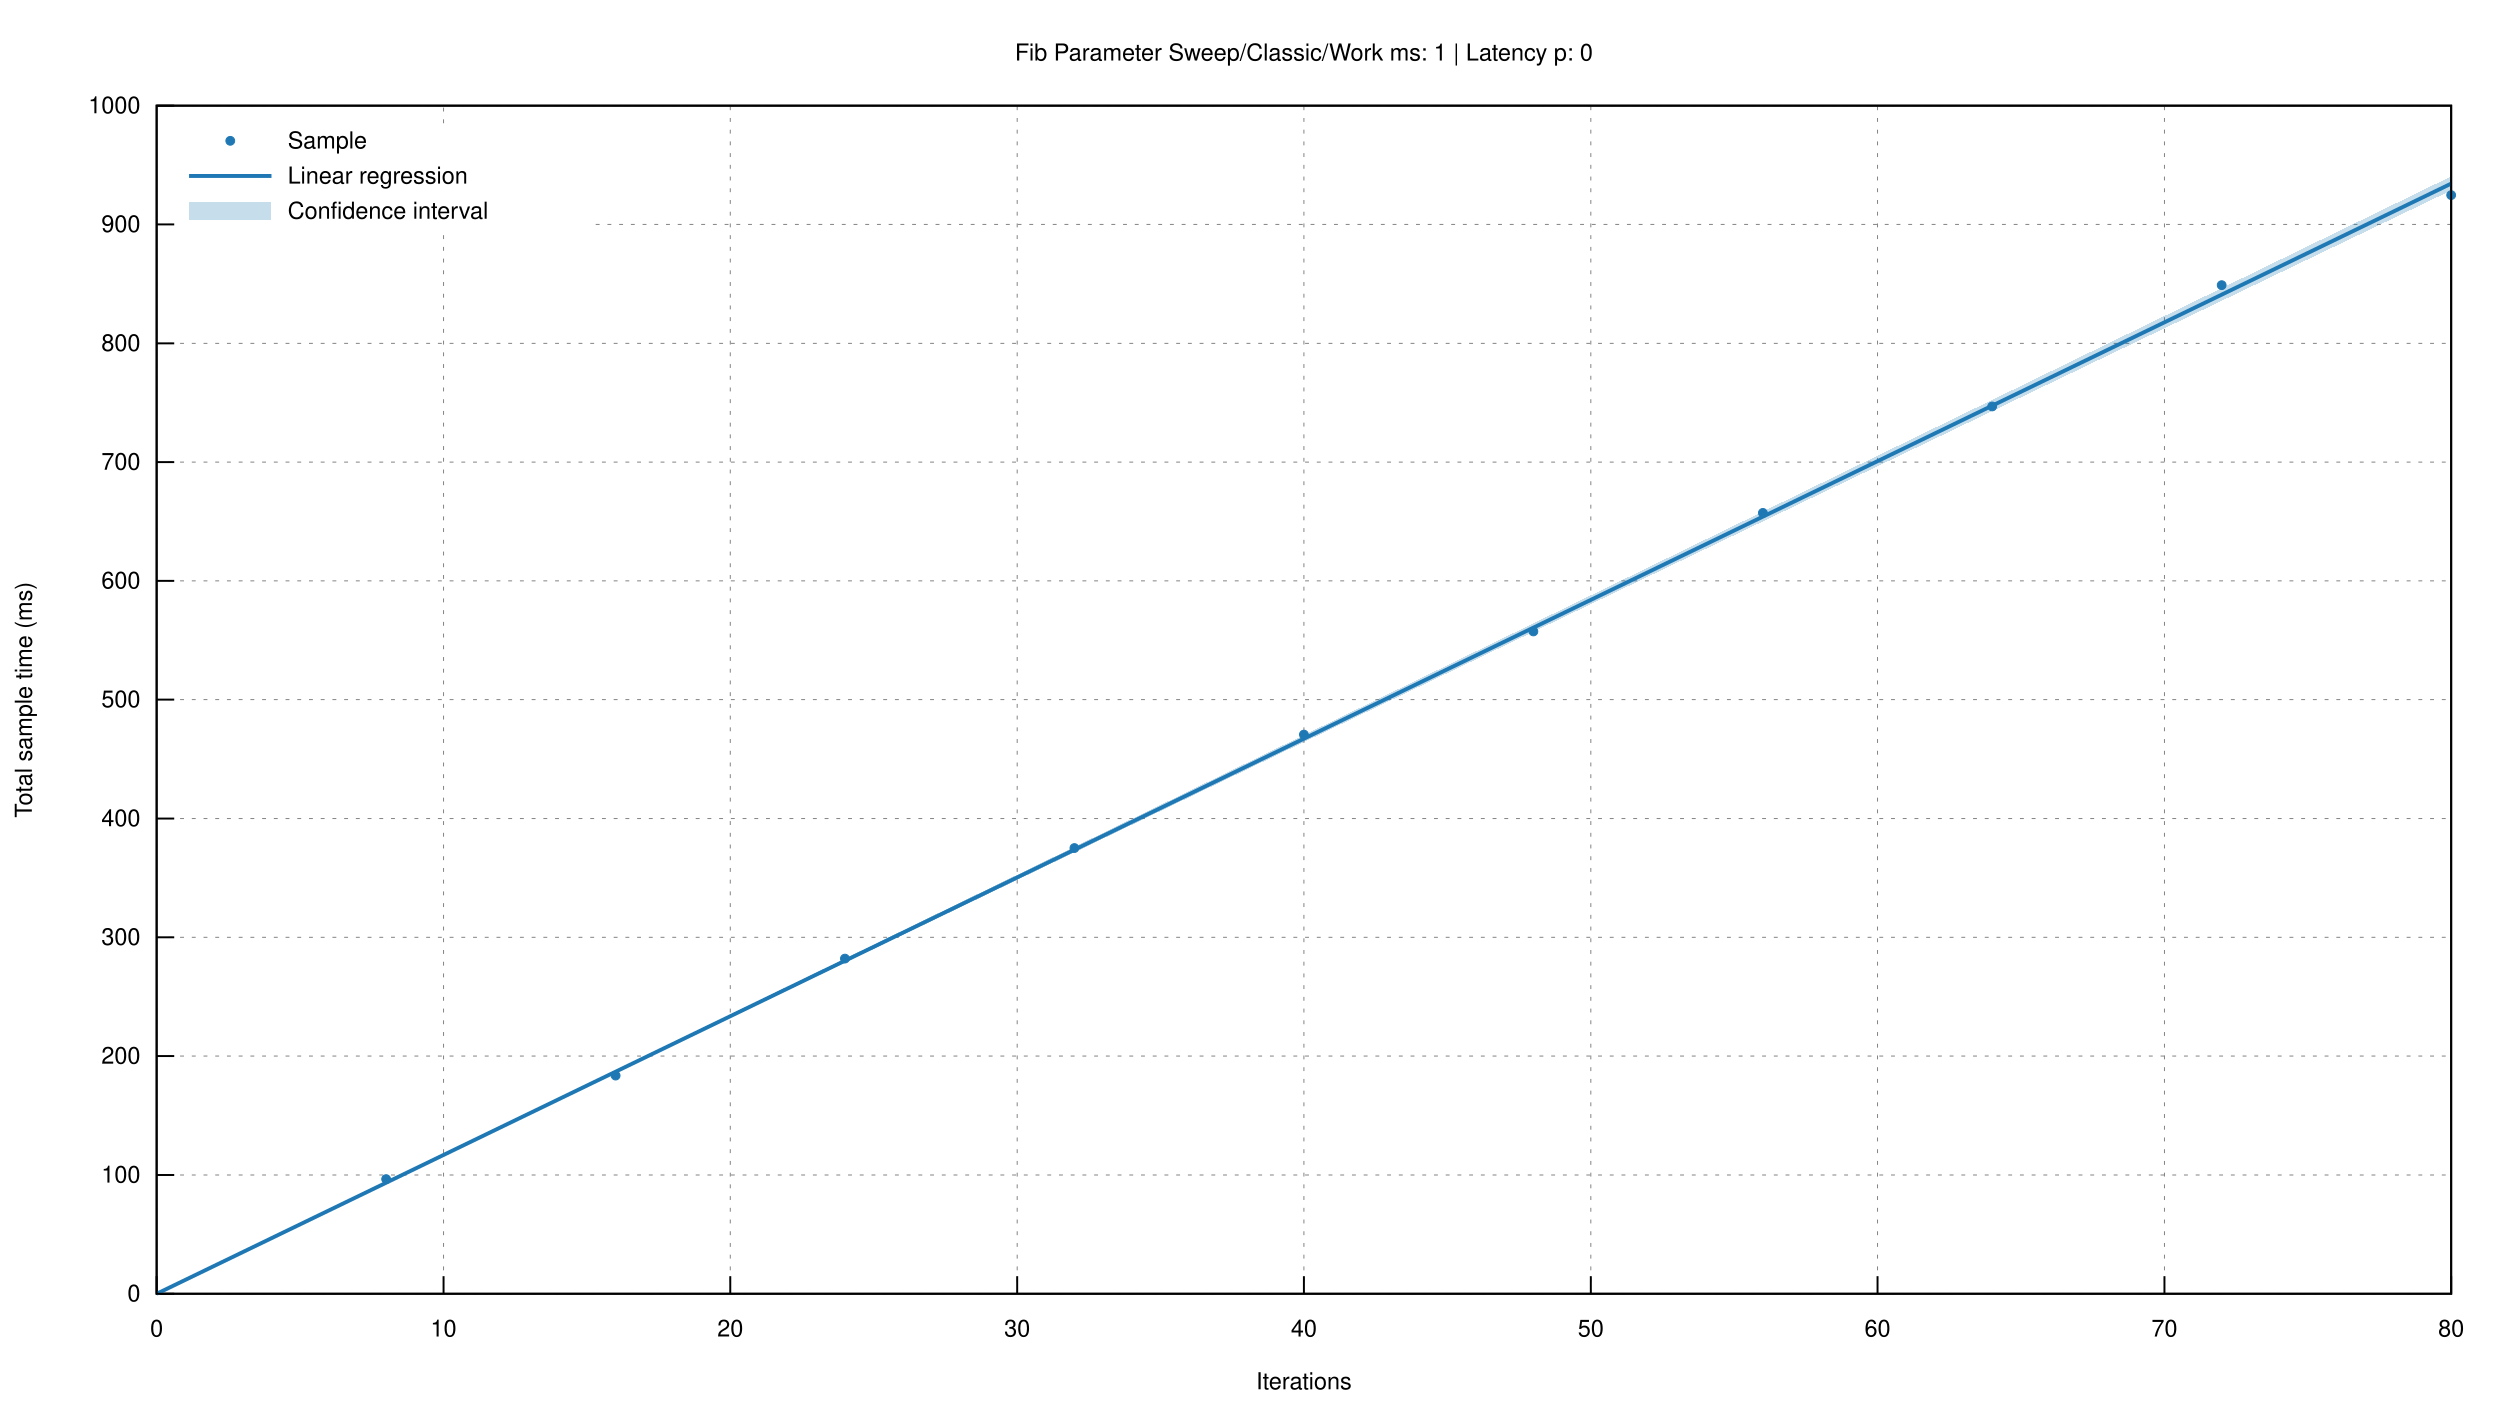
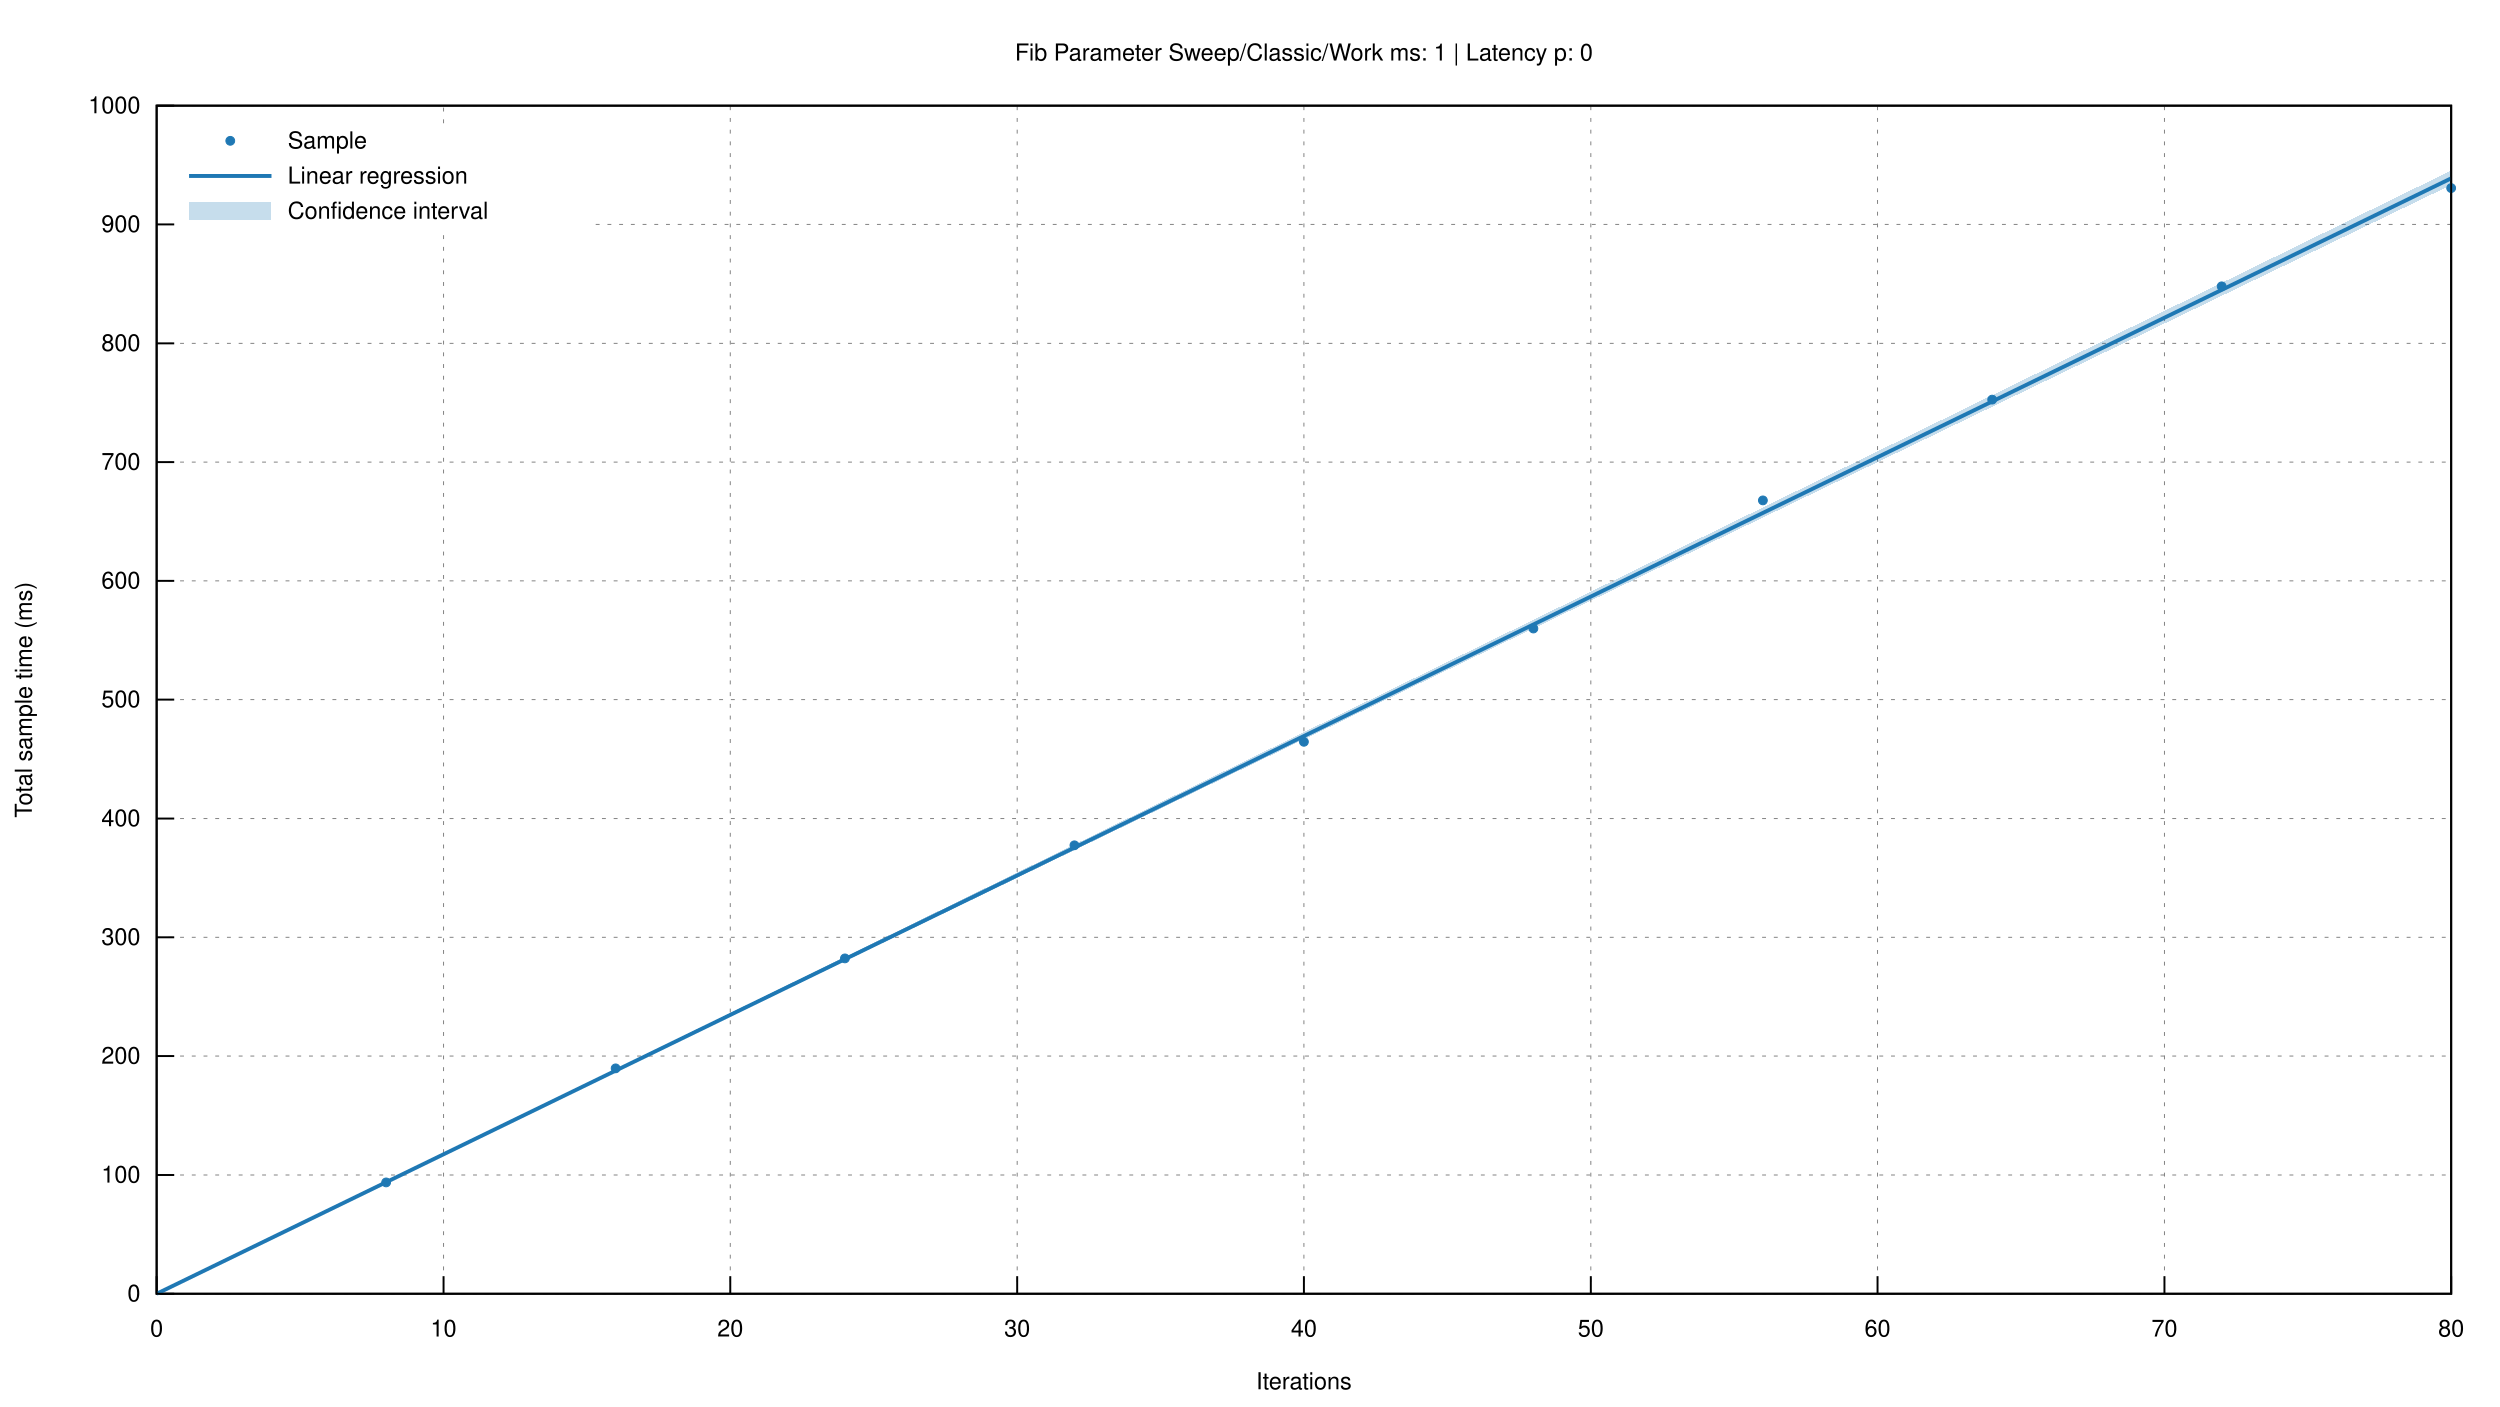
<svg xmlns="http://www.w3.org/2000/svg" xmlns:xlink="http://www.w3.org/1999/xlink" viewBox="0 0 1280 720">
  <g id="gnuplot_canvas">
    <rect x="0" y="0" width="1280" height="720" fill="none" />
    <defs>
      <circle id="gpDot" r="0.5" stroke-width="0.5" />
      <path id="gpPt0" stroke-width="0.222" stroke="currentColor" d="M-1,0 h2 M0,-1 v2" />
      <path id="gpPt1" stroke-width="0.222" stroke="currentColor" d="M-1,-1 L1,1 M1,-1 L-1,1" />
      <path id="gpPt2" stroke-width="0.222" stroke="currentColor" d="M-1,0 L1,0 M0,-1 L0,1 M-1,-1 L1,1 M-1,1 L1,-1" />
      <rect id="gpPt3" stroke-width="0.222" stroke="currentColor" x="-1" y="-1" width="2" height="2" />
      <rect id="gpPt4" stroke-width="0.222" stroke="currentColor" fill="currentColor" x="-1" y="-1" width="2" height="2" />
      <circle id="gpPt5" stroke-width="0.222" stroke="currentColor" cx="0" cy="0" r="1" />
      <use xlink:href="#gpPt5" id="gpPt6" fill="currentColor" stroke="none" />
      <path id="gpPt7" stroke-width="0.222" stroke="currentColor" d="M0,-1.33 L-1.33,0.67 L1.33,0.67 z" />
      <use xlink:href="#gpPt7" id="gpPt8" fill="currentColor" stroke="none" />
      <use xlink:href="#gpPt7" id="gpPt9" stroke="currentColor" transform="rotate(180)" />
      <use xlink:href="#gpPt9" id="gpPt10" fill="currentColor" stroke="none" />
      <use xlink:href="#gpPt3" id="gpPt11" stroke="currentColor" transform="rotate(45)" />
      <use xlink:href="#gpPt11" id="gpPt12" fill="currentColor" stroke="none" />
      <path id="gpPt13" stroke-width="0.222" stroke="currentColor" d="M0,1.330 L1.265,0.411 L0.782,-1.067 L-0.782,-1.076 L-1.265,0.411 z" />
      <use xlink:href="#gpPt13" id="gpPt14" fill="currentColor" stroke="none" />
      <filter id="textbox" filterUnits="objectBoundingBox" x="0" y="0" height="1" width="1">
        <feFlood flood-color="white" flood-opacity="1" result="bgnd" />
        <feComposite in="SourceGraphic" in2="bgnd" operator="atop" />
      </filter>
      <filter id="greybox" filterUnits="objectBoundingBox" x="0" y="0" height="1" width="1">
        <feFlood flood-color="lightgrey" flood-opacity="1" result="grey" />
        <feComposite in="SourceGraphic" in2="grey" operator="atop" />
      </filter>
    </defs>
    <g fill="none" color="white" stroke="currentColor" stroke-width="1.00" stroke-linecap="butt" stroke-linejoin="miter">
</g>
    <g fill="none" color="black" stroke="currentColor" stroke-width="1.00" stroke-linecap="butt" stroke-linejoin="miter">
</g>
    <g fill="none" color="black" stroke="black" stroke-width="0.50" stroke-linecap="butt" stroke-linejoin="miter">
</g>
    <g fill="none" color="gray" stroke="currentColor" stroke-width="0.50" stroke-linecap="butt" stroke-linejoin="miter">
      <path stroke="gray" stroke-dasharray="2,4" class="gridline" d="M80.2,662.4 L1255.0,662.4  " />
    </g>
    <g fill="none" color="gray" stroke="gray" stroke-width="1.00" stroke-linecap="butt" stroke-linejoin="miter">
</g>
    <g fill="none" color="black" stroke="currentColor" stroke-width="1.00" stroke-linecap="butt" stroke-linejoin="miter">
      <path stroke="black" d="M80.2,662.4 L89.2,662.4  " />
      <g transform="translate(71.9,666.3)" stroke="none" fill="black" font-family="Helvetica" font-size="12.00" text-anchor="end">
        <text>
          <tspan font-family="Helvetica"> 0</tspan>
        </text>
      </g>
    </g>
    <g fill="none" color="black" stroke="currentColor" stroke-width="1.00" stroke-linecap="butt" stroke-linejoin="miter">
</g>
    <g fill="none" color="black" stroke="black" stroke-width="0.50" stroke-linecap="butt" stroke-linejoin="miter">
</g>
    <g fill="none" color="gray" stroke="currentColor" stroke-width="0.50" stroke-linecap="butt" stroke-linejoin="miter">
      <path stroke="gray" stroke-dasharray="2,4" class="gridline" d="M80.2,601.6 L1255.0,601.6  " />
    </g>
    <g fill="none" color="gray" stroke="gray" stroke-width="1.00" stroke-linecap="butt" stroke-linejoin="miter">
</g>
    <g fill="none" color="black" stroke="currentColor" stroke-width="1.00" stroke-linecap="butt" stroke-linejoin="miter">
      <path stroke="black" d="M80.2,601.6 L89.2,601.6  " />
      <g transform="translate(71.9,605.5)" stroke="none" fill="black" font-family="Helvetica" font-size="12.00" text-anchor="end">
        <text>
          <tspan font-family="Helvetica"> 100</tspan>
        </text>
      </g>
    </g>
    <g fill="none" color="black" stroke="currentColor" stroke-width="1.00" stroke-linecap="butt" stroke-linejoin="miter">
</g>
    <g fill="none" color="black" stroke="black" stroke-width="0.50" stroke-linecap="butt" stroke-linejoin="miter">
</g>
    <g fill="none" color="gray" stroke="currentColor" stroke-width="0.50" stroke-linecap="butt" stroke-linejoin="miter">
      <path stroke="gray" stroke-dasharray="2,4" class="gridline" d="M80.2,540.7 L1255.0,540.7  " />
    </g>
    <g fill="none" color="gray" stroke="gray" stroke-width="1.00" stroke-linecap="butt" stroke-linejoin="miter">
</g>
    <g fill="none" color="black" stroke="currentColor" stroke-width="1.00" stroke-linecap="butt" stroke-linejoin="miter">
      <path stroke="black" d="M80.2,540.7 L89.2,540.7  " />
      <g transform="translate(71.9,544.6)" stroke="none" fill="black" font-family="Helvetica" font-size="12.00" text-anchor="end">
        <text>
          <tspan font-family="Helvetica"> 200</tspan>
        </text>
      </g>
    </g>
    <g fill="none" color="black" stroke="currentColor" stroke-width="1.00" stroke-linecap="butt" stroke-linejoin="miter">
</g>
    <g fill="none" color="black" stroke="black" stroke-width="0.50" stroke-linecap="butt" stroke-linejoin="miter">
</g>
    <g fill="none" color="gray" stroke="currentColor" stroke-width="0.50" stroke-linecap="butt" stroke-linejoin="miter">
      <path stroke="gray" stroke-dasharray="2,4" class="gridline" d="M80.2,479.9 L1255.0,479.9  " />
    </g>
    <g fill="none" color="gray" stroke="gray" stroke-width="1.00" stroke-linecap="butt" stroke-linejoin="miter">
</g>
    <g fill="none" color="black" stroke="currentColor" stroke-width="1.00" stroke-linecap="butt" stroke-linejoin="miter">
      <path stroke="black" d="M80.2,479.9 L89.2,479.9  " />
      <g transform="translate(71.9,483.8)" stroke="none" fill="black" font-family="Helvetica" font-size="12.00" text-anchor="end">
        <text>
          <tspan font-family="Helvetica"> 300</tspan>
        </text>
      </g>
    </g>
    <g fill="none" color="black" stroke="currentColor" stroke-width="1.00" stroke-linecap="butt" stroke-linejoin="miter">
</g>
    <g fill="none" color="black" stroke="black" stroke-width="0.50" stroke-linecap="butt" stroke-linejoin="miter">
</g>
    <g fill="none" color="gray" stroke="currentColor" stroke-width="0.50" stroke-linecap="butt" stroke-linejoin="miter">
      <path stroke="gray" stroke-dasharray="2,4" class="gridline" d="M80.2,419.1 L1255.0,419.1  " />
    </g>
    <g fill="none" color="gray" stroke="gray" stroke-width="1.00" stroke-linecap="butt" stroke-linejoin="miter">
</g>
    <g fill="none" color="black" stroke="currentColor" stroke-width="1.00" stroke-linecap="butt" stroke-linejoin="miter">
      <path stroke="black" d="M80.2,419.1 L89.2,419.1  " />
      <g transform="translate(71.9,423.0)" stroke="none" fill="black" font-family="Helvetica" font-size="12.00" text-anchor="end">
        <text>
          <tspan font-family="Helvetica"> 400</tspan>
        </text>
      </g>
    </g>
    <g fill="none" color="black" stroke="currentColor" stroke-width="1.00" stroke-linecap="butt" stroke-linejoin="miter">
</g>
    <g fill="none" color="black" stroke="black" stroke-width="0.50" stroke-linecap="butt" stroke-linejoin="miter">
</g>
    <g fill="none" color="gray" stroke="currentColor" stroke-width="0.50" stroke-linecap="butt" stroke-linejoin="miter">
      <path stroke="gray" stroke-dasharray="2,4" class="gridline" d="M80.2,358.2 L1255.0,358.2  " />
    </g>
    <g fill="none" color="gray" stroke="gray" stroke-width="1.00" stroke-linecap="butt" stroke-linejoin="miter">
</g>
    <g fill="none" color="black" stroke="currentColor" stroke-width="1.00" stroke-linecap="butt" stroke-linejoin="miter">
      <path stroke="black" d="M80.2,358.2 L89.2,358.2  " />
      <g transform="translate(71.9,362.1)" stroke="none" fill="black" font-family="Helvetica" font-size="12.00" text-anchor="end">
        <text>
          <tspan font-family="Helvetica"> 500</tspan>
        </text>
      </g>
    </g>
    <g fill="none" color="black" stroke="currentColor" stroke-width="1.00" stroke-linecap="butt" stroke-linejoin="miter">
</g>
    <g fill="none" color="black" stroke="black" stroke-width="0.50" stroke-linecap="butt" stroke-linejoin="miter">
</g>
    <g fill="none" color="gray" stroke="currentColor" stroke-width="0.50" stroke-linecap="butt" stroke-linejoin="miter">
      <path stroke="gray" stroke-dasharray="2,4" class="gridline" d="M80.2,297.4 L1255.0,297.4  " />
    </g>
    <g fill="none" color="gray" stroke="gray" stroke-width="1.00" stroke-linecap="butt" stroke-linejoin="miter">
</g>
    <g fill="none" color="black" stroke="currentColor" stroke-width="1.00" stroke-linecap="butt" stroke-linejoin="miter">
      <path stroke="black" d="M80.2,297.4 L89.2,297.4  " />
      <g transform="translate(71.9,301.3)" stroke="none" fill="black" font-family="Helvetica" font-size="12.00" text-anchor="end">
        <text>
          <tspan font-family="Helvetica"> 600</tspan>
        </text>
      </g>
    </g>
    <g fill="none" color="black" stroke="currentColor" stroke-width="1.00" stroke-linecap="butt" stroke-linejoin="miter">
</g>
    <g fill="none" color="black" stroke="black" stroke-width="0.50" stroke-linecap="butt" stroke-linejoin="miter">
</g>
    <g fill="none" color="gray" stroke="currentColor" stroke-width="0.50" stroke-linecap="butt" stroke-linejoin="miter">
      <path stroke="gray" stroke-dasharray="2,4" class="gridline" d="M80.2,236.6 L1255.0,236.6  " />
    </g>
    <g fill="none" color="gray" stroke="gray" stroke-width="1.00" stroke-linecap="butt" stroke-linejoin="miter">
</g>
    <g fill="none" color="black" stroke="currentColor" stroke-width="1.00" stroke-linecap="butt" stroke-linejoin="miter">
      <path stroke="black" d="M80.2,236.6 L89.2,236.6  " />
      <g transform="translate(71.9,240.5)" stroke="none" fill="black" font-family="Helvetica" font-size="12.00" text-anchor="end">
        <text>
          <tspan font-family="Helvetica"> 700</tspan>
        </text>
      </g>
    </g>
    <g fill="none" color="black" stroke="currentColor" stroke-width="1.00" stroke-linecap="butt" stroke-linejoin="miter">
</g>
    <g fill="none" color="black" stroke="black" stroke-width="0.50" stroke-linecap="butt" stroke-linejoin="miter">
</g>
    <g fill="none" color="gray" stroke="currentColor" stroke-width="0.50" stroke-linecap="butt" stroke-linejoin="miter">
      <path stroke="gray" stroke-dasharray="2,4" class="gridline" d="M80.2,175.8 L1255.0,175.8  " />
    </g>
    <g fill="none" color="gray" stroke="gray" stroke-width="1.00" stroke-linecap="butt" stroke-linejoin="miter">
</g>
    <g fill="none" color="black" stroke="currentColor" stroke-width="1.00" stroke-linecap="butt" stroke-linejoin="miter">
      <path stroke="black" d="M80.2,175.8 L89.2,175.8  " />
      <g transform="translate(71.9,179.7)" stroke="none" fill="black" font-family="Helvetica" font-size="12.00" text-anchor="end">
        <text>
          <tspan font-family="Helvetica"> 800</tspan>
        </text>
      </g>
    </g>
    <g fill="none" color="black" stroke="currentColor" stroke-width="1.00" stroke-linecap="butt" stroke-linejoin="miter">
</g>
    <g fill="none" color="black" stroke="black" stroke-width="0.50" stroke-linecap="butt" stroke-linejoin="miter">
</g>
    <g fill="none" color="gray" stroke="currentColor" stroke-width="0.50" stroke-linecap="butt" stroke-linejoin="miter">
      <path stroke="gray" stroke-dasharray="2,4" class="gridline" d="M80.2,114.9 L88.5,114.9 M305.0,114.9 L1255.0,114.9  " />
    </g>
    <g fill="none" color="gray" stroke="gray" stroke-width="1.00" stroke-linecap="butt" stroke-linejoin="miter">
</g>
    <g fill="none" color="black" stroke="currentColor" stroke-width="1.00" stroke-linecap="butt" stroke-linejoin="miter">
      <path stroke="black" d="M80.2,114.9 L89.2,114.9  " />
      <g transform="translate(71.9,118.8)" stroke="none" fill="black" font-family="Helvetica" font-size="12.00" text-anchor="end">
        <text>
          <tspan font-family="Helvetica"> 900</tspan>
        </text>
      </g>
    </g>
    <g fill="none" color="black" stroke="currentColor" stroke-width="1.00" stroke-linecap="butt" stroke-linejoin="miter">
</g>
    <g fill="none" color="black" stroke="black" stroke-width="0.50" stroke-linecap="butt" stroke-linejoin="miter">
</g>
    <g fill="none" color="gray" stroke="currentColor" stroke-width="0.50" stroke-linecap="butt" stroke-linejoin="miter">
      <path stroke="gray" stroke-dasharray="2,4" class="gridline" d="M80.2,54.1 L1255.0,54.1  " />
    </g>
    <g fill="none" color="gray" stroke="gray" stroke-width="1.00" stroke-linecap="butt" stroke-linejoin="miter">
</g>
    <g fill="none" color="black" stroke="currentColor" stroke-width="1.00" stroke-linecap="butt" stroke-linejoin="miter">
      <path stroke="black" d="M80.2,54.1 L89.2,54.1  " />
      <g transform="translate(71.9,58.0)" stroke="none" fill="black" font-family="Helvetica" font-size="12.00" text-anchor="end">
        <text>
          <tspan font-family="Helvetica"> 1000</tspan>
        </text>
      </g>
    </g>
    <g fill="none" color="black" stroke="currentColor" stroke-width="1.00" stroke-linecap="butt" stroke-linejoin="miter">
</g>
    <g fill="none" color="black" stroke="black" stroke-width="0.50" stroke-linecap="butt" stroke-linejoin="miter">
</g>
    <g fill="none" color="gray" stroke="currentColor" stroke-width="0.50" stroke-linecap="butt" stroke-linejoin="miter">
      <path stroke="gray" stroke-dasharray="2,4" class="gridline" d="M80.2,662.4 L80.2,54.1  " />
    </g>
    <g fill="none" color="gray" stroke="gray" stroke-width="1.00" stroke-linecap="butt" stroke-linejoin="miter">
</g>
    <g fill="none" color="black" stroke="currentColor" stroke-width="1.00" stroke-linecap="butt" stroke-linejoin="miter">
      <path stroke="black" d="M80.2,662.4 L80.2,653.4  " />
      <g transform="translate(80.2,684.3)" stroke="none" fill="black" font-family="Helvetica" font-size="12.00" text-anchor="middle">
        <text>
          <tspan font-family="Helvetica"> 0</tspan>
        </text>
      </g>
    </g>
    <g fill="none" color="black" stroke="currentColor" stroke-width="1.00" stroke-linecap="butt" stroke-linejoin="miter">
</g>
    <g fill="none" color="black" stroke="black" stroke-width="0.50" stroke-linecap="butt" stroke-linejoin="miter">
</g>
    <g fill="none" color="gray" stroke="currentColor" stroke-width="0.50" stroke-linecap="butt" stroke-linejoin="miter">
      <path stroke="gray" stroke-dasharray="2,4" class="gridline" d="M227.1,662.4 L227.1,117.1 M227.1,63.1 L227.1,54.1  " />
    </g>
    <g fill="none" color="gray" stroke="gray" stroke-width="1.00" stroke-linecap="butt" stroke-linejoin="miter">
</g>
    <g fill="none" color="black" stroke="currentColor" stroke-width="1.00" stroke-linecap="butt" stroke-linejoin="miter">
      <path stroke="black" d="M227.1,662.4 L227.1,653.4  " />
      <g transform="translate(227.1,684.3)" stroke="none" fill="black" font-family="Helvetica" font-size="12.00" text-anchor="middle">
        <text>
          <tspan font-family="Helvetica"> 10</tspan>
        </text>
      </g>
    </g>
    <g fill="none" color="black" stroke="currentColor" stroke-width="1.00" stroke-linecap="butt" stroke-linejoin="miter">
</g>
    <g fill="none" color="black" stroke="black" stroke-width="0.50" stroke-linecap="butt" stroke-linejoin="miter">
</g>
    <g fill="none" color="gray" stroke="currentColor" stroke-width="0.50" stroke-linecap="butt" stroke-linejoin="miter">
      <path stroke="gray" stroke-dasharray="2,4" class="gridline" d="M373.9,662.4 L373.9,54.1  " />
    </g>
    <g fill="none" color="gray" stroke="gray" stroke-width="1.00" stroke-linecap="butt" stroke-linejoin="miter">
</g>
    <g fill="none" color="black" stroke="currentColor" stroke-width="1.00" stroke-linecap="butt" stroke-linejoin="miter">
      <path stroke="black" d="M373.9,662.4 L373.9,653.4  " />
      <g transform="translate(373.9,684.3)" stroke="none" fill="black" font-family="Helvetica" font-size="12.00" text-anchor="middle">
        <text>
          <tspan font-family="Helvetica"> 20</tspan>
        </text>
      </g>
    </g>
    <g fill="none" color="black" stroke="currentColor" stroke-width="1.00" stroke-linecap="butt" stroke-linejoin="miter">
</g>
    <g fill="none" color="black" stroke="black" stroke-width="0.50" stroke-linecap="butt" stroke-linejoin="miter">
</g>
    <g fill="none" color="gray" stroke="currentColor" stroke-width="0.50" stroke-linecap="butt" stroke-linejoin="miter">
      <path stroke="gray" stroke-dasharray="2,4" class="gridline" d="M520.8,662.4 L520.8,54.1  " />
    </g>
    <g fill="none" color="gray" stroke="gray" stroke-width="1.00" stroke-linecap="butt" stroke-linejoin="miter">
</g>
    <g fill="none" color="black" stroke="currentColor" stroke-width="1.00" stroke-linecap="butt" stroke-linejoin="miter">
      <path stroke="black" d="M520.8,662.4 L520.8,653.4  " />
      <g transform="translate(520.8,684.3)" stroke="none" fill="black" font-family="Helvetica" font-size="12.00" text-anchor="middle">
        <text>
          <tspan font-family="Helvetica"> 30</tspan>
        </text>
      </g>
    </g>
    <g fill="none" color="black" stroke="currentColor" stroke-width="1.00" stroke-linecap="butt" stroke-linejoin="miter">
</g>
    <g fill="none" color="black" stroke="black" stroke-width="0.50" stroke-linecap="butt" stroke-linejoin="miter">
</g>
    <g fill="none" color="gray" stroke="currentColor" stroke-width="0.50" stroke-linecap="butt" stroke-linejoin="miter">
      <path stroke="gray" stroke-dasharray="2,4" class="gridline" d="M667.6,662.4 L667.6,54.1  " />
    </g>
    <g fill="none" color="gray" stroke="gray" stroke-width="1.00" stroke-linecap="butt" stroke-linejoin="miter">
</g>
    <g fill="none" color="black" stroke="currentColor" stroke-width="1.00" stroke-linecap="butt" stroke-linejoin="miter">
      <path stroke="black" d="M667.6,662.4 L667.6,653.4  " />
      <g transform="translate(667.6,684.3)" stroke="none" fill="black" font-family="Helvetica" font-size="12.00" text-anchor="middle">
        <text>
          <tspan font-family="Helvetica"> 40</tspan>
        </text>
      </g>
    </g>
    <g fill="none" color="black" stroke="currentColor" stroke-width="1.00" stroke-linecap="butt" stroke-linejoin="miter">
</g>
    <g fill="none" color="black" stroke="black" stroke-width="0.50" stroke-linecap="butt" stroke-linejoin="miter">
</g>
    <g fill="none" color="gray" stroke="currentColor" stroke-width="0.50" stroke-linecap="butt" stroke-linejoin="miter">
      <path stroke="gray" stroke-dasharray="2,4" class="gridline" d="M814.5,662.4 L814.5,54.1  " />
    </g>
    <g fill="none" color="gray" stroke="gray" stroke-width="1.00" stroke-linecap="butt" stroke-linejoin="miter">
</g>
    <g fill="none" color="black" stroke="currentColor" stroke-width="1.00" stroke-linecap="butt" stroke-linejoin="miter">
      <path stroke="black" d="M814.5,662.4 L814.5,653.4  " />
      <g transform="translate(814.5,684.3)" stroke="none" fill="black" font-family="Helvetica" font-size="12.00" text-anchor="middle">
        <text>
          <tspan font-family="Helvetica"> 50</tspan>
        </text>
      </g>
    </g>
    <g fill="none" color="black" stroke="currentColor" stroke-width="1.00" stroke-linecap="butt" stroke-linejoin="miter">
</g>
    <g fill="none" color="black" stroke="black" stroke-width="0.50" stroke-linecap="butt" stroke-linejoin="miter">
</g>
    <g fill="none" color="gray" stroke="currentColor" stroke-width="0.50" stroke-linecap="butt" stroke-linejoin="miter">
      <path stroke="gray" stroke-dasharray="2,4" class="gridline" d="M961.3,662.4 L961.3,54.1  " />
    </g>
    <g fill="none" color="gray" stroke="gray" stroke-width="1.00" stroke-linecap="butt" stroke-linejoin="miter">
</g>
    <g fill="none" color="black" stroke="currentColor" stroke-width="1.00" stroke-linecap="butt" stroke-linejoin="miter">
      <path stroke="black" d="M961.3,662.4 L961.3,653.4  " />
      <g transform="translate(961.3,684.3)" stroke="none" fill="black" font-family="Helvetica" font-size="12.00" text-anchor="middle">
        <text>
          <tspan font-family="Helvetica"> 60</tspan>
        </text>
      </g>
    </g>
    <g fill="none" color="black" stroke="currentColor" stroke-width="1.00" stroke-linecap="butt" stroke-linejoin="miter">
</g>
    <g fill="none" color="black" stroke="black" stroke-width="0.50" stroke-linecap="butt" stroke-linejoin="miter">
</g>
    <g fill="none" color="gray" stroke="currentColor" stroke-width="0.50" stroke-linecap="butt" stroke-linejoin="miter">
      <path stroke="gray" stroke-dasharray="2,4" class="gridline" d="M1108.2,662.4 L1108.2,54.1  " />
    </g>
    <g fill="none" color="gray" stroke="gray" stroke-width="1.00" stroke-linecap="butt" stroke-linejoin="miter">
</g>
    <g fill="none" color="black" stroke="currentColor" stroke-width="1.00" stroke-linecap="butt" stroke-linejoin="miter">
      <path stroke="black" d="M1108.2,662.4 L1108.2,653.4  " />
      <g transform="translate(1108.2,684.3)" stroke="none" fill="black" font-family="Helvetica" font-size="12.00" text-anchor="middle">
        <text>
          <tspan font-family="Helvetica"> 70</tspan>
        </text>
      </g>
    </g>
    <g fill="none" color="black" stroke="currentColor" stroke-width="1.00" stroke-linecap="butt" stroke-linejoin="miter">
</g>
    <g fill="none" color="black" stroke="black" stroke-width="0.50" stroke-linecap="butt" stroke-linejoin="miter">
</g>
    <g fill="none" color="gray" stroke="currentColor" stroke-width="0.50" stroke-linecap="butt" stroke-linejoin="miter">
      <path stroke="gray" stroke-dasharray="2,4" class="gridline" d="M1255.0,662.4 L1255.0,54.1  " />
    </g>
    <g fill="none" color="gray" stroke="gray" stroke-width="1.00" stroke-linecap="butt" stroke-linejoin="miter">
</g>
    <g fill="none" color="black" stroke="currentColor" stroke-width="1.00" stroke-linecap="butt" stroke-linejoin="miter">
      <path stroke="black" d="M1255.0,662.4 L1255.0,653.4  " />
      <g transform="translate(1255.0,684.3)" stroke="none" fill="black" font-family="Helvetica" font-size="12.00" text-anchor="middle">
        <text>
          <tspan font-family="Helvetica"> 80</tspan>
        </text>
      </g>
    </g>
    <g fill="none" color="black" stroke="currentColor" stroke-width="1.00" stroke-linecap="butt" stroke-linejoin="miter">
</g>
    <g fill="none" color="black" stroke="currentColor" stroke-width="1.00" stroke-linecap="butt" stroke-linejoin="miter">
      <path stroke="black" d="M80.2,54.1 L80.2,662.4 L1255.0,662.4 L1255.0,54.1 L80.2,54.1 Z  " />
    </g>
    <g fill="none" color="black" stroke="currentColor" stroke-width="1.00" stroke-linecap="butt" stroke-linejoin="miter">
      <g transform="translate(16.3,358.3) rotate(270)" stroke="none" fill="black" font-family="Helvetica" font-size="12.00" text-anchor="middle">
        <text>
          <tspan font-family="Helvetica">Total sample time (ms)</tspan>
        </text>
      </g>
    </g>
    <g fill="none" color="black" stroke="currentColor" stroke-width="1.00" stroke-linecap="butt" stroke-linejoin="miter">
      <g transform="translate(667.6,711.3)" stroke="none" fill="black" font-family="Helvetica" font-size="12.00" text-anchor="middle">
        <text>
          <tspan font-family="Helvetica">Iterations</tspan>
        </text>
      </g>
    </g>
    <g fill="none" color="black" stroke="currentColor" stroke-width="1.00" stroke-linecap="butt" stroke-linejoin="miter">
      <g transform="translate(667.6,31.0)" stroke="none" fill="black" font-family="Helvetica" font-size="12.00" text-anchor="middle">
        <text>
          <tspan font-family="Helvetica">Fib Parameter Sweep/Classic/Work ms: 1 | Latency p: 0</tspan>
        </text>
      </g>
    </g>
    <g id="gnuplot_plot_1">
      <g fill="none" color="black" stroke="currentColor" stroke-width="1.00" stroke-linecap="butt" stroke-linejoin="miter">
        <g transform="translate(147.3,76.0)" stroke="none" fill="black" font-family="Helvetica" font-size="12.00" text-anchor="start">
          <text>
            <tspan font-family="Helvetica">Sample</tspan>
          </text>
        </g>
      </g>
      <g fill="none" color="black" stroke="currentColor" stroke-width="1.00" stroke-linecap="butt" stroke-linejoin="miter">
-         <use xlink:href="#gpPt6" transform="translate(197.7,603.7) scale(2.25)" color="rgb( 31, 120, 180)" />
-         <use xlink:href="#gpPt6" transform="translate(315.2,550.7) scale(2.25)" color="rgb( 31, 120, 180)" />
-         <use xlink:href="#gpPt6" transform="translate(432.6,490.8) scale(2.25)" color="rgb( 31, 120, 180)" />
-         <use xlink:href="#gpPt6" transform="translate(550.1,434.2) scale(2.25)" color="rgb( 31, 120, 180)" />
-         <use xlink:href="#gpPt6" transform="translate(667.6,376.1) scale(2.25)" color="rgb( 31, 120, 180)" />
-         <use xlink:href="#gpPt6" transform="translate(785.1,323.3) scale(2.25)" color="rgb( 31, 120, 180)" />
-         <use xlink:href="#gpPt6" transform="translate(902.6,262.6) scale(2.25)" color="rgb( 31, 120, 180)" />
-         <use xlink:href="#gpPt6" transform="translate(1020.0,208.1) scale(2.25)" color="rgb( 31, 120, 180)" />
-         <use xlink:href="#gpPt6" transform="translate(1137.5,146.0) scale(2.25)" color="rgb( 31, 120, 180)" />
-         <use xlink:href="#gpPt6" transform="translate(1255.0,99.9) scale(2.25)" color="rgb( 31, 120, 180)" />
+         <use xlink:href="#gpPt6" transform="translate(197.7,605.4) scale(2.25)" color="rgb( 31, 120, 180)" />
+         <use xlink:href="#gpPt6" transform="translate(315.2,547.0) scale(2.25)" color="rgb( 31, 120, 180)" />
+         <use xlink:href="#gpPt6" transform="translate(432.6,490.7) scale(2.25)" color="rgb( 31, 120, 180)" />
+         <use xlink:href="#gpPt6" transform="translate(550.1,432.8) scale(2.25)" color="rgb( 31, 120, 180)" />
+         <use xlink:href="#gpPt6" transform="translate(667.6,379.8) scale(2.25)" color="rgb( 31, 120, 180)" />
+         <use xlink:href="#gpPt6" transform="translate(785.1,321.8) scale(2.25)" color="rgb( 31, 120, 180)" />
+         <use xlink:href="#gpPt6" transform="translate(902.6,256.2) scale(2.25)" color="rgb( 31, 120, 180)" />
+         <use xlink:href="#gpPt6" transform="translate(1020.0,204.6) scale(2.25)" color="rgb( 31, 120, 180)" />
+         <use xlink:href="#gpPt6" transform="translate(1137.5,146.6) scale(2.25)" color="rgb( 31, 120, 180)" />
+         <use xlink:href="#gpPt6" transform="translate(1255.0,96.3) scale(2.25)" color="rgb( 31, 120, 180)" />
        <use xlink:href="#gpPt6" transform="translate(117.9,72.1) scale(2.25)" color="rgb( 31, 120, 180)" />
      </g>
    </g>
    <g id="gnuplot_plot_2">
      <g fill="none" color="white" stroke="rgb( 31, 120, 180)" stroke-width="2.00" stroke-linecap="butt" stroke-linejoin="miter">
</g>
      <g fill="none" color="black" stroke="currentColor" stroke-width="2.00" stroke-linecap="butt" stroke-linejoin="miter">
        <g transform="translate(147.3,94.0)" stroke="none" fill="black" font-family="Helvetica" font-size="12.00" text-anchor="start">
          <text>
            <tspan font-family="Helvetica">Linear regression</tspan>
          </text>
        </g>
      </g>
      <g fill="none" color="black" stroke="currentColor" stroke-width="2.00" stroke-linecap="butt" stroke-linejoin="miter">
-         <path stroke="rgb( 31, 120, 180)" d="M96.8,90.1 L139.0,90.1 M80.2,662.4 L1255.0,94.0  " />
+         <path stroke="rgb( 31, 120, 180)" d="M96.8,90.1 L139.0,90.1 M80.2,662.4 L1255.0,91.3  " />
      </g>
    </g>
    <g id="gnuplot_plot_3">
      <g fill="none" color="white" stroke="rgb( 31, 120, 180)" stroke-width="1.00" stroke-linecap="butt" stroke-linejoin="miter">
</g>
      <g fill="none" color="black" stroke="currentColor" stroke-width="1.00" stroke-linecap="butt" stroke-linejoin="miter">
        <g transform="translate(147.3,112.0)" stroke="none" fill="black" font-family="Helvetica" font-size="12.00" text-anchor="start">
          <text>
            <tspan font-family="Helvetica">Confidence interval</tspan>
          </text>
        </g>
      </g>
      <g fill="none" color="black" stroke="currentColor" stroke-width="1.00" stroke-linecap="butt" stroke-linejoin="miter">
        <g stroke="none" shape-rendering="crispEdges">
          <polygon fill="rgb( 31, 120, 180)" fill-opacity="0.25" points="96.8,112.6 139.0,112.6 139.0,103.6 96.8,103.6 " />
          <polygon fill="rgb( 31, 120, 180)" fill-opacity="0.25" points="80.2,662.4 80.2,662.4 80.2,662.4 " />
-           <polygon fill="rgb( 31, 120, 180)" fill-opacity="0.25" points="80.2,662.4 1255.0,97.5 1255.0,90.3 " />
+           <polygon fill="rgb( 31, 120, 180)" fill-opacity="0.25" points="80.2,662.4 1255.0,94.7 1255.0,87.3 " />
        </g>
      </g>
    </g>
    <g fill="none" color="white" stroke="rgb( 31, 120, 180)" stroke-width="2.00" stroke-linecap="butt" stroke-linejoin="miter">
</g>
    <g fill="none" color="black" stroke="currentColor" stroke-width="2.00" stroke-linecap="butt" stroke-linejoin="miter">
</g>
    <g fill="none" color="black" stroke="black" stroke-width="1.00" stroke-linecap="butt" stroke-linejoin="miter">
</g>
    <g fill="none" color="black" stroke="currentColor" stroke-width="1.00" stroke-linecap="butt" stroke-linejoin="miter">
      <path stroke="black" d="M80.2,54.1 L80.2,662.4 L1255.0,662.4 L1255.0,54.1 L80.2,54.1 Z  " />
    </g>
    <g fill="none" color="black" stroke="currentColor" stroke-width="1.00" stroke-linecap="butt" stroke-linejoin="miter">
</g>
  </g>
</svg>
